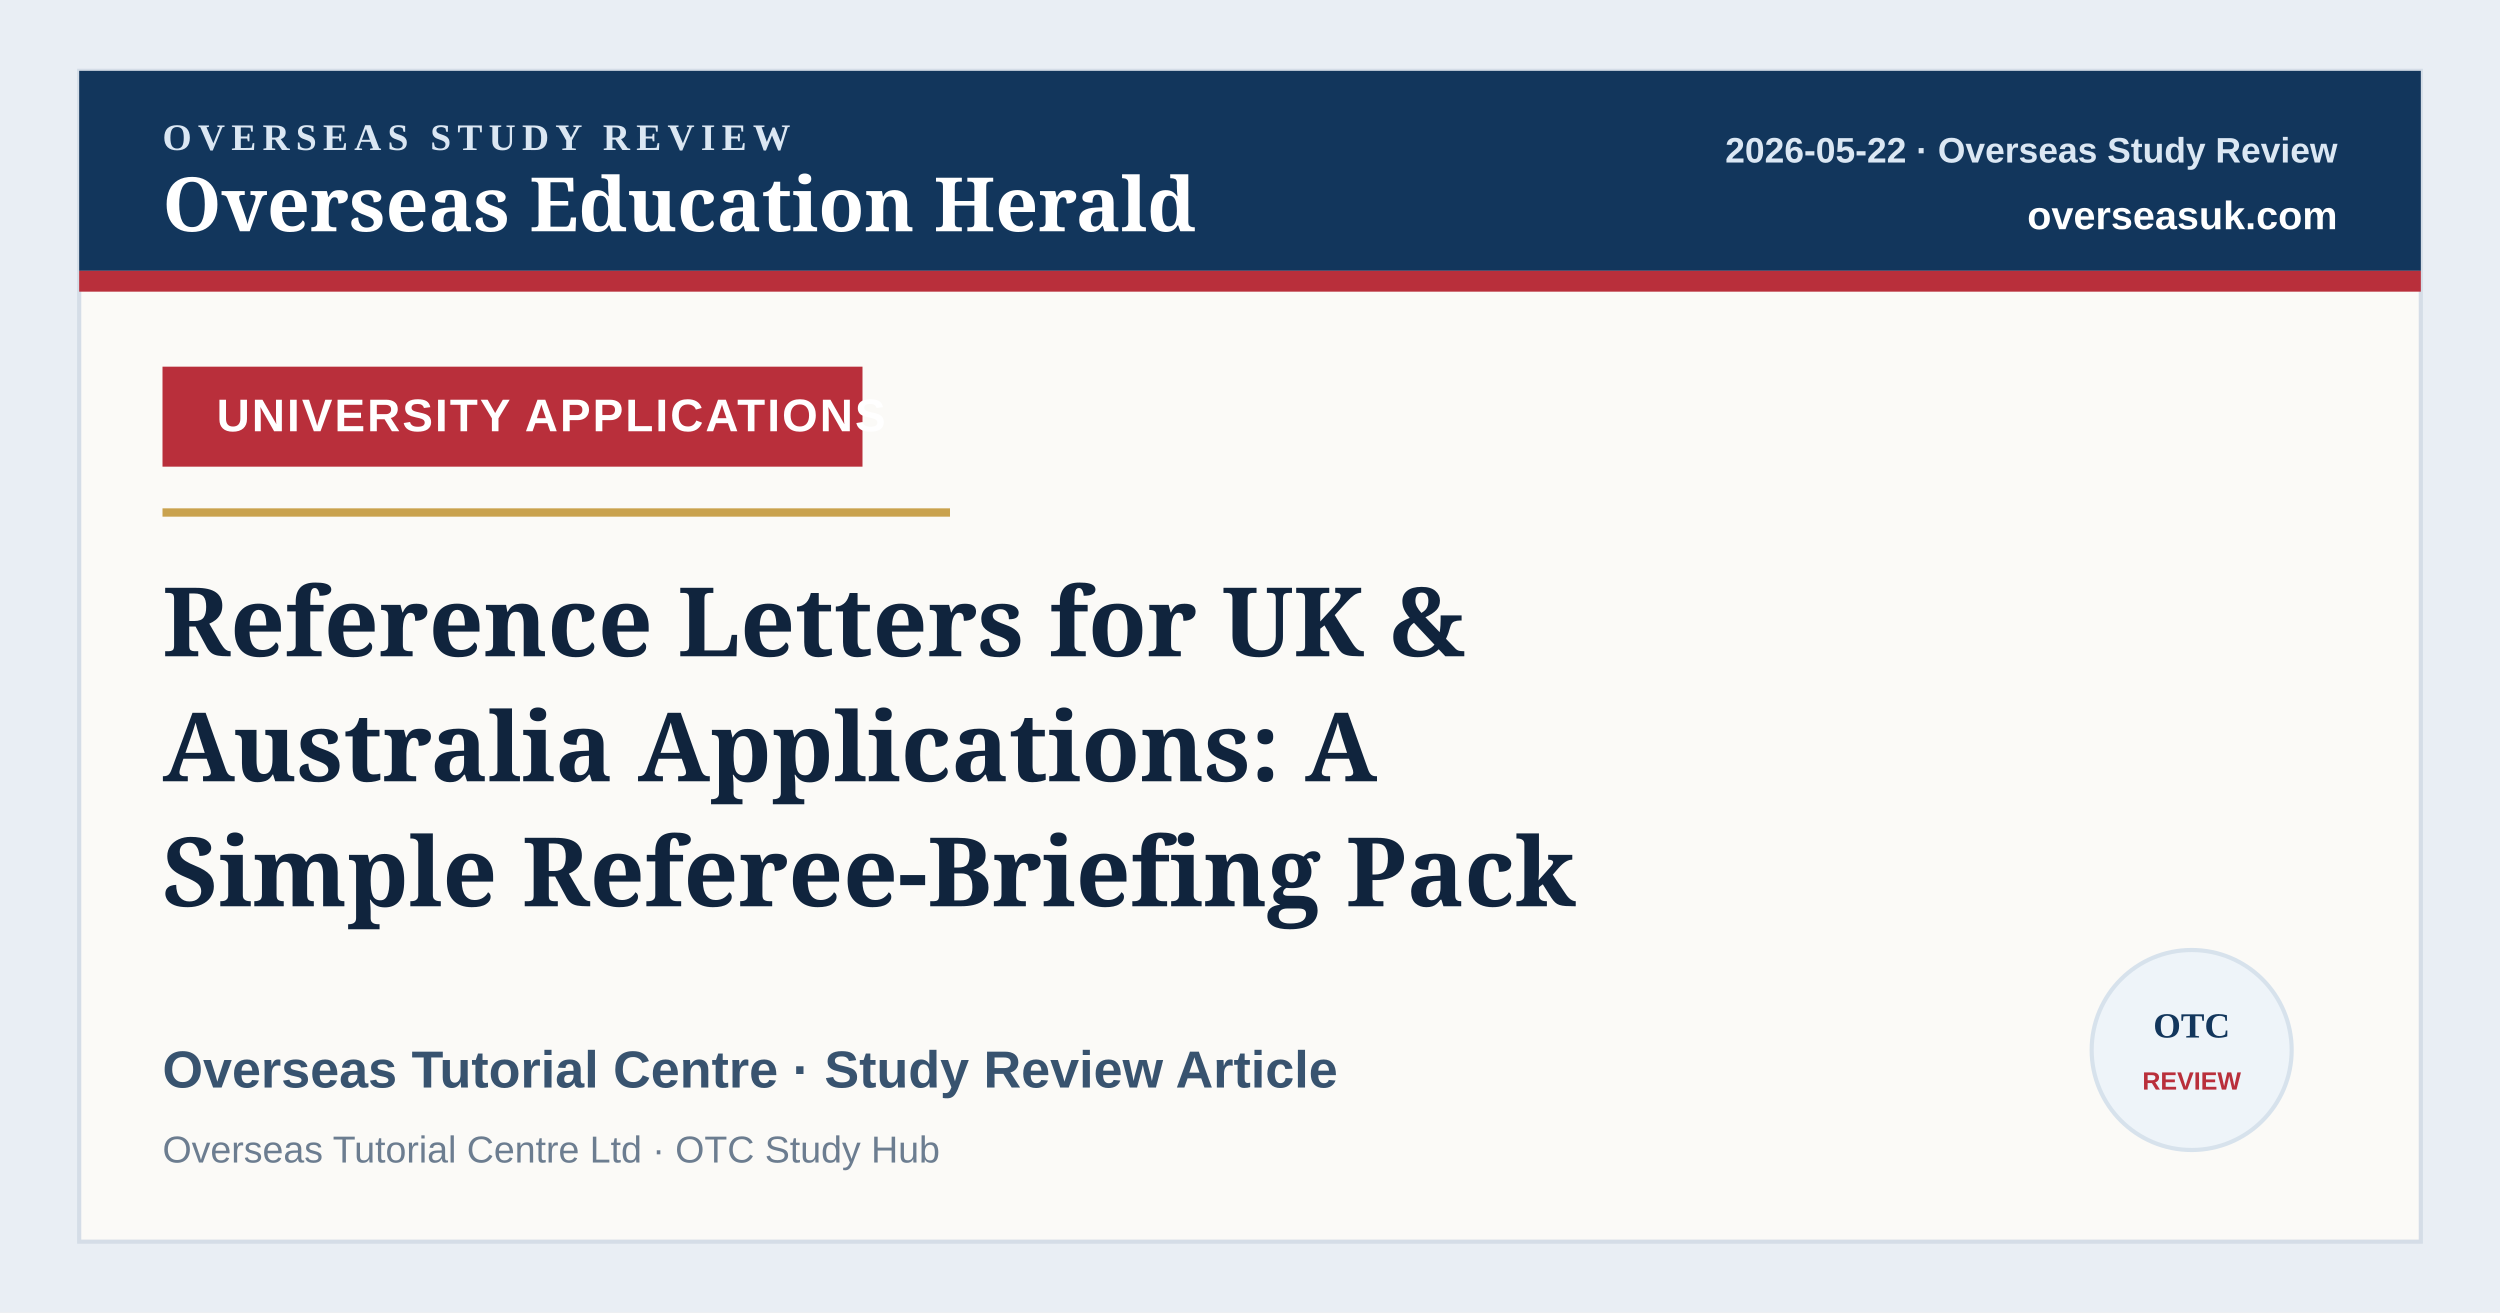
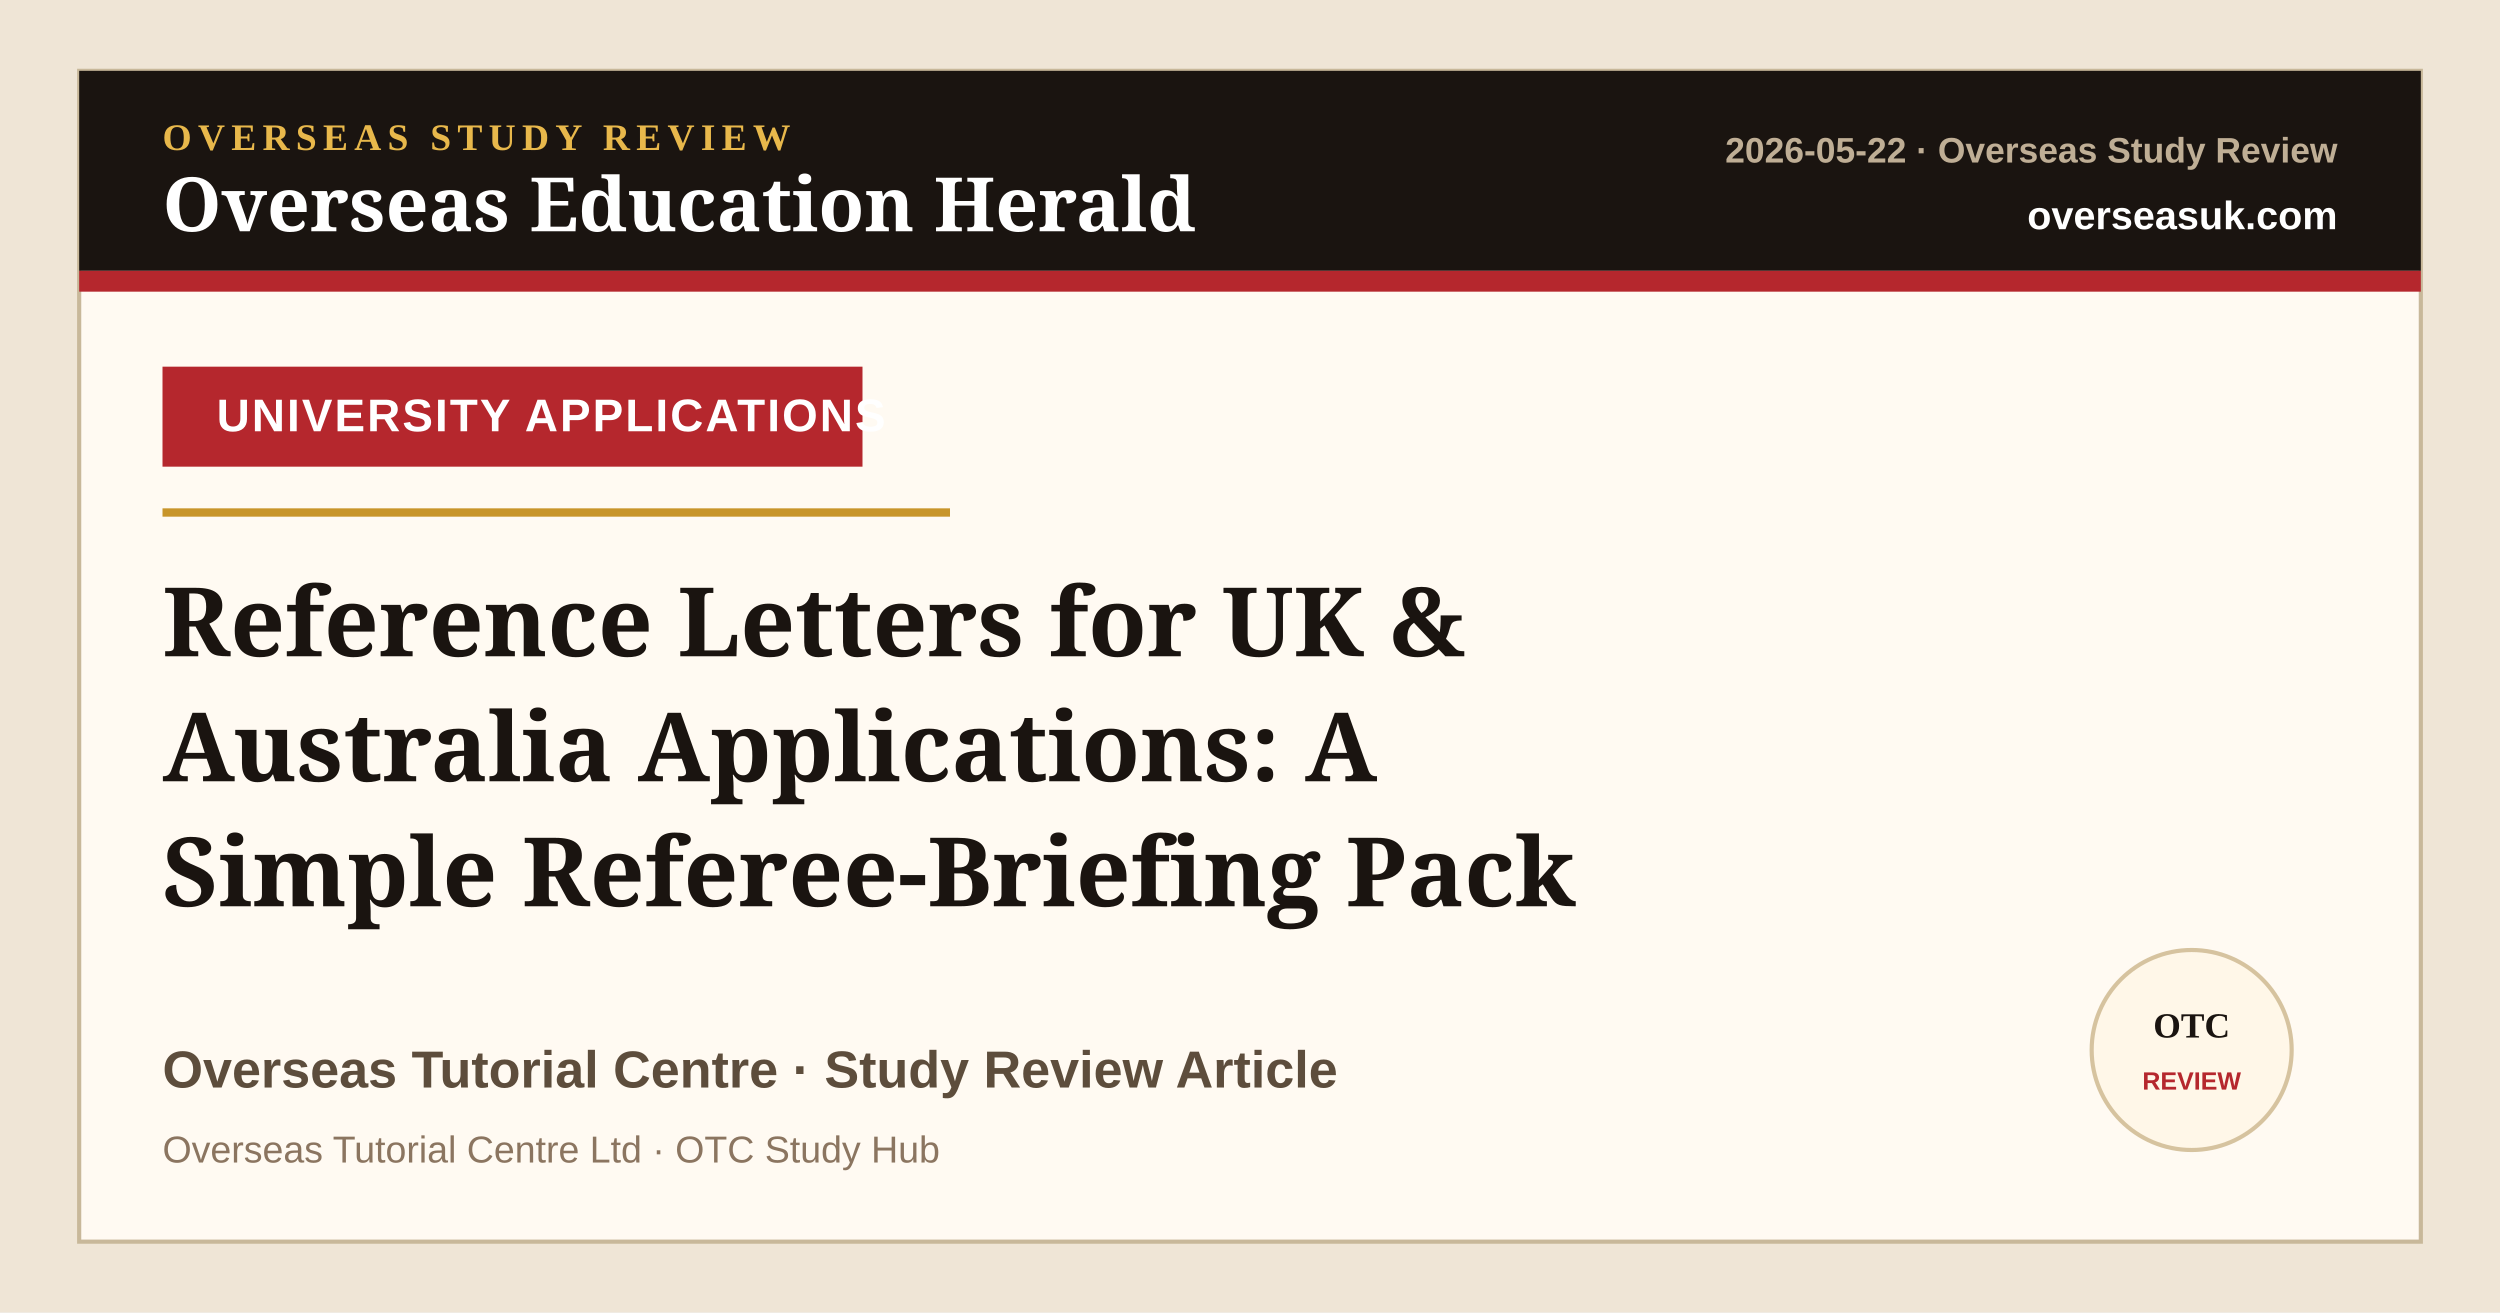
<svg xmlns="http://www.w3.org/2000/svg" width="1200" height="630" viewBox="0 0 1200 630">
-   <rect width="1200" height="630" fill="#e9eef4" />
-   <rect x="38" y="34" width="1124" height="562" fill="#fbfaf7" stroke="#d5dde7" stroke-width="2" />
-   <rect x="38" y="34" width="1124" height="96" fill="#12365c" />
-   <rect x="38" y="130" width="1124" height="10" fill="#b92f3b" />
-   <text x="78" y="72" fill="#dbe7f3" font-family="Georgia, 'Times New Roman', serif" font-size="18" font-weight="700" letter-spacing="3">OVERSEAS STUDY REVIEW</text>
+   <rect width="1200" height="630" fill="#efe5d6" />
+   <rect x="38" y="34" width="1124" height="562" fill="#fffaf2" stroke="#c8b89a" stroke-width="2" />
+   <rect x="38" y="34" width="1124" height="96" fill="#1a1410" />
+   <rect x="38" y="130" width="1124" height="10" fill="#b5272d" />
+   <text x="78" y="72" fill="#e8b84b" font-family="Georgia, 'Times New Roman', serif" font-size="18" font-weight="700" letter-spacing="3">OVERSEAS STUDY REVIEW</text>
  <text x="78" y="111" fill="#ffffff" font-family="'Noto Serif TC', 'Songti TC', Georgia, serif" font-size="36" font-weight="900">Overseas Education Herald</text>
-   <text x="1122" y="78" text-anchor="end" fill="#dbe7f3" font-family="'Noto Sans TC', Arial, sans-serif" font-size="17" font-weight="700">2026-05-22 · Overseas Study Review</text>
+   <text x="1122" y="78" text-anchor="end" fill="#bfae95" font-family="'Noto Sans TC', Arial, sans-serif" font-size="17" font-weight="700">2026-05-22 · Overseas Study Review</text>
  <text x="1122" y="110" text-anchor="end" fill="#ffffff" font-family="'Noto Sans TC', Arial, sans-serif" font-size="19" font-weight="800">overseasuk.com</text>
-   <rect x="78" y="176" width="336" height="48" fill="#b92f3b" />
+   <rect x="78" y="176" width="336" height="48" fill="#b5272d" />
  <text x="104" y="207" fill="#ffffff" font-family="'Noto Sans TC', Arial, sans-serif" font-size="22" font-weight="900" letter-spacing="1">UNIVERSITY APPLICATIONS</text>
-   <line x1="78" y1="246" x2="456" y2="246" stroke="#c9a24e" stroke-width="4" />
-   <text x="78" y="315" fill="#10243d" font-family="'Noto Serif TC', 'Songti TC', Georgia, serif" font-size="46" font-weight="900">Reference Letters for UK &amp;</text>
-   <text x="78" y="375" fill="#10243d" font-family="'Noto Serif TC', 'Songti TC', Georgia, serif" font-size="46" font-weight="900">Australia Applications: A</text>
-   <text x="78" y="435" fill="#10243d" font-family="'Noto Serif TC', 'Songti TC', Georgia, serif" font-size="46" font-weight="900">Simple Referee-Briefing Pack</text>
-   <text x="78" y="522" fill="#38536f" font-family="'Noto Sans TC', Arial, sans-serif" font-size="25" font-weight="900">Overseas Tutorial Centre · Study Review Article</text>
-   <text x="78" y="558" fill="#6c7d90" font-family="'Noto Sans TC', Arial, sans-serif" font-size="18">Overseas Tutorial Centre Ltd · OTC Study Hub</text>
-   <circle cx="1052" cy="504" r="48" fill="#eef4f9" stroke="#d7e2ec" stroke-width="2" />
-   <text x="1052" y="498" text-anchor="middle" fill="#12365c" font-family="Georgia, 'Times New Roman', serif" font-size="17" font-weight="800">OTC</text>
-   <text x="1052" y="523" text-anchor="middle" fill="#b92f3b" font-family="'Noto Sans TC', Arial, sans-serif" font-size="12" font-weight="900">REVIEW</text>
+   <line x1="78" y1="246" x2="456" y2="246" stroke="#c8952a" stroke-width="4" />
+   <text x="78" y="315" fill="#1a1410" font-family="'Noto Serif TC', 'Songti TC', Georgia, serif" font-size="46" font-weight="900">Reference Letters for UK &amp;</text>
+   <text x="78" y="375" fill="#1a1410" font-family="'Noto Serif TC', 'Songti TC', Georgia, serif" font-size="46" font-weight="900">Australia Applications: A</text>
+   <text x="78" y="435" fill="#1a1410" font-family="'Noto Serif TC', 'Songti TC', Georgia, serif" font-size="46" font-weight="900">Simple Referee-Briefing Pack</text>
+   <text x="78" y="522" fill="#5d4d3c" font-family="'Noto Sans TC', Arial, sans-serif" font-size="25" font-weight="900">Overseas Tutorial Centre · Study Review Article</text>
+   <text x="78" y="558" fill="#8b7560" font-family="'Noto Sans TC', Arial, sans-serif" font-size="18">Overseas Tutorial Centre Ltd · OTC Study Hub</text>
+   <circle cx="1052" cy="504" r="48" fill="#fff7e8" stroke="#d6c39f" stroke-width="2" />
+   <text x="1052" y="498" text-anchor="middle" fill="#1a1410" font-family="Georgia, 'Times New Roman', serif" font-size="17" font-weight="800">OTC</text>
+   <text x="1052" y="523" text-anchor="middle" fill="#b5272d" font-family="'Noto Sans TC', Arial, sans-serif" font-size="12" font-weight="900">REVIEW</text>
</svg>
